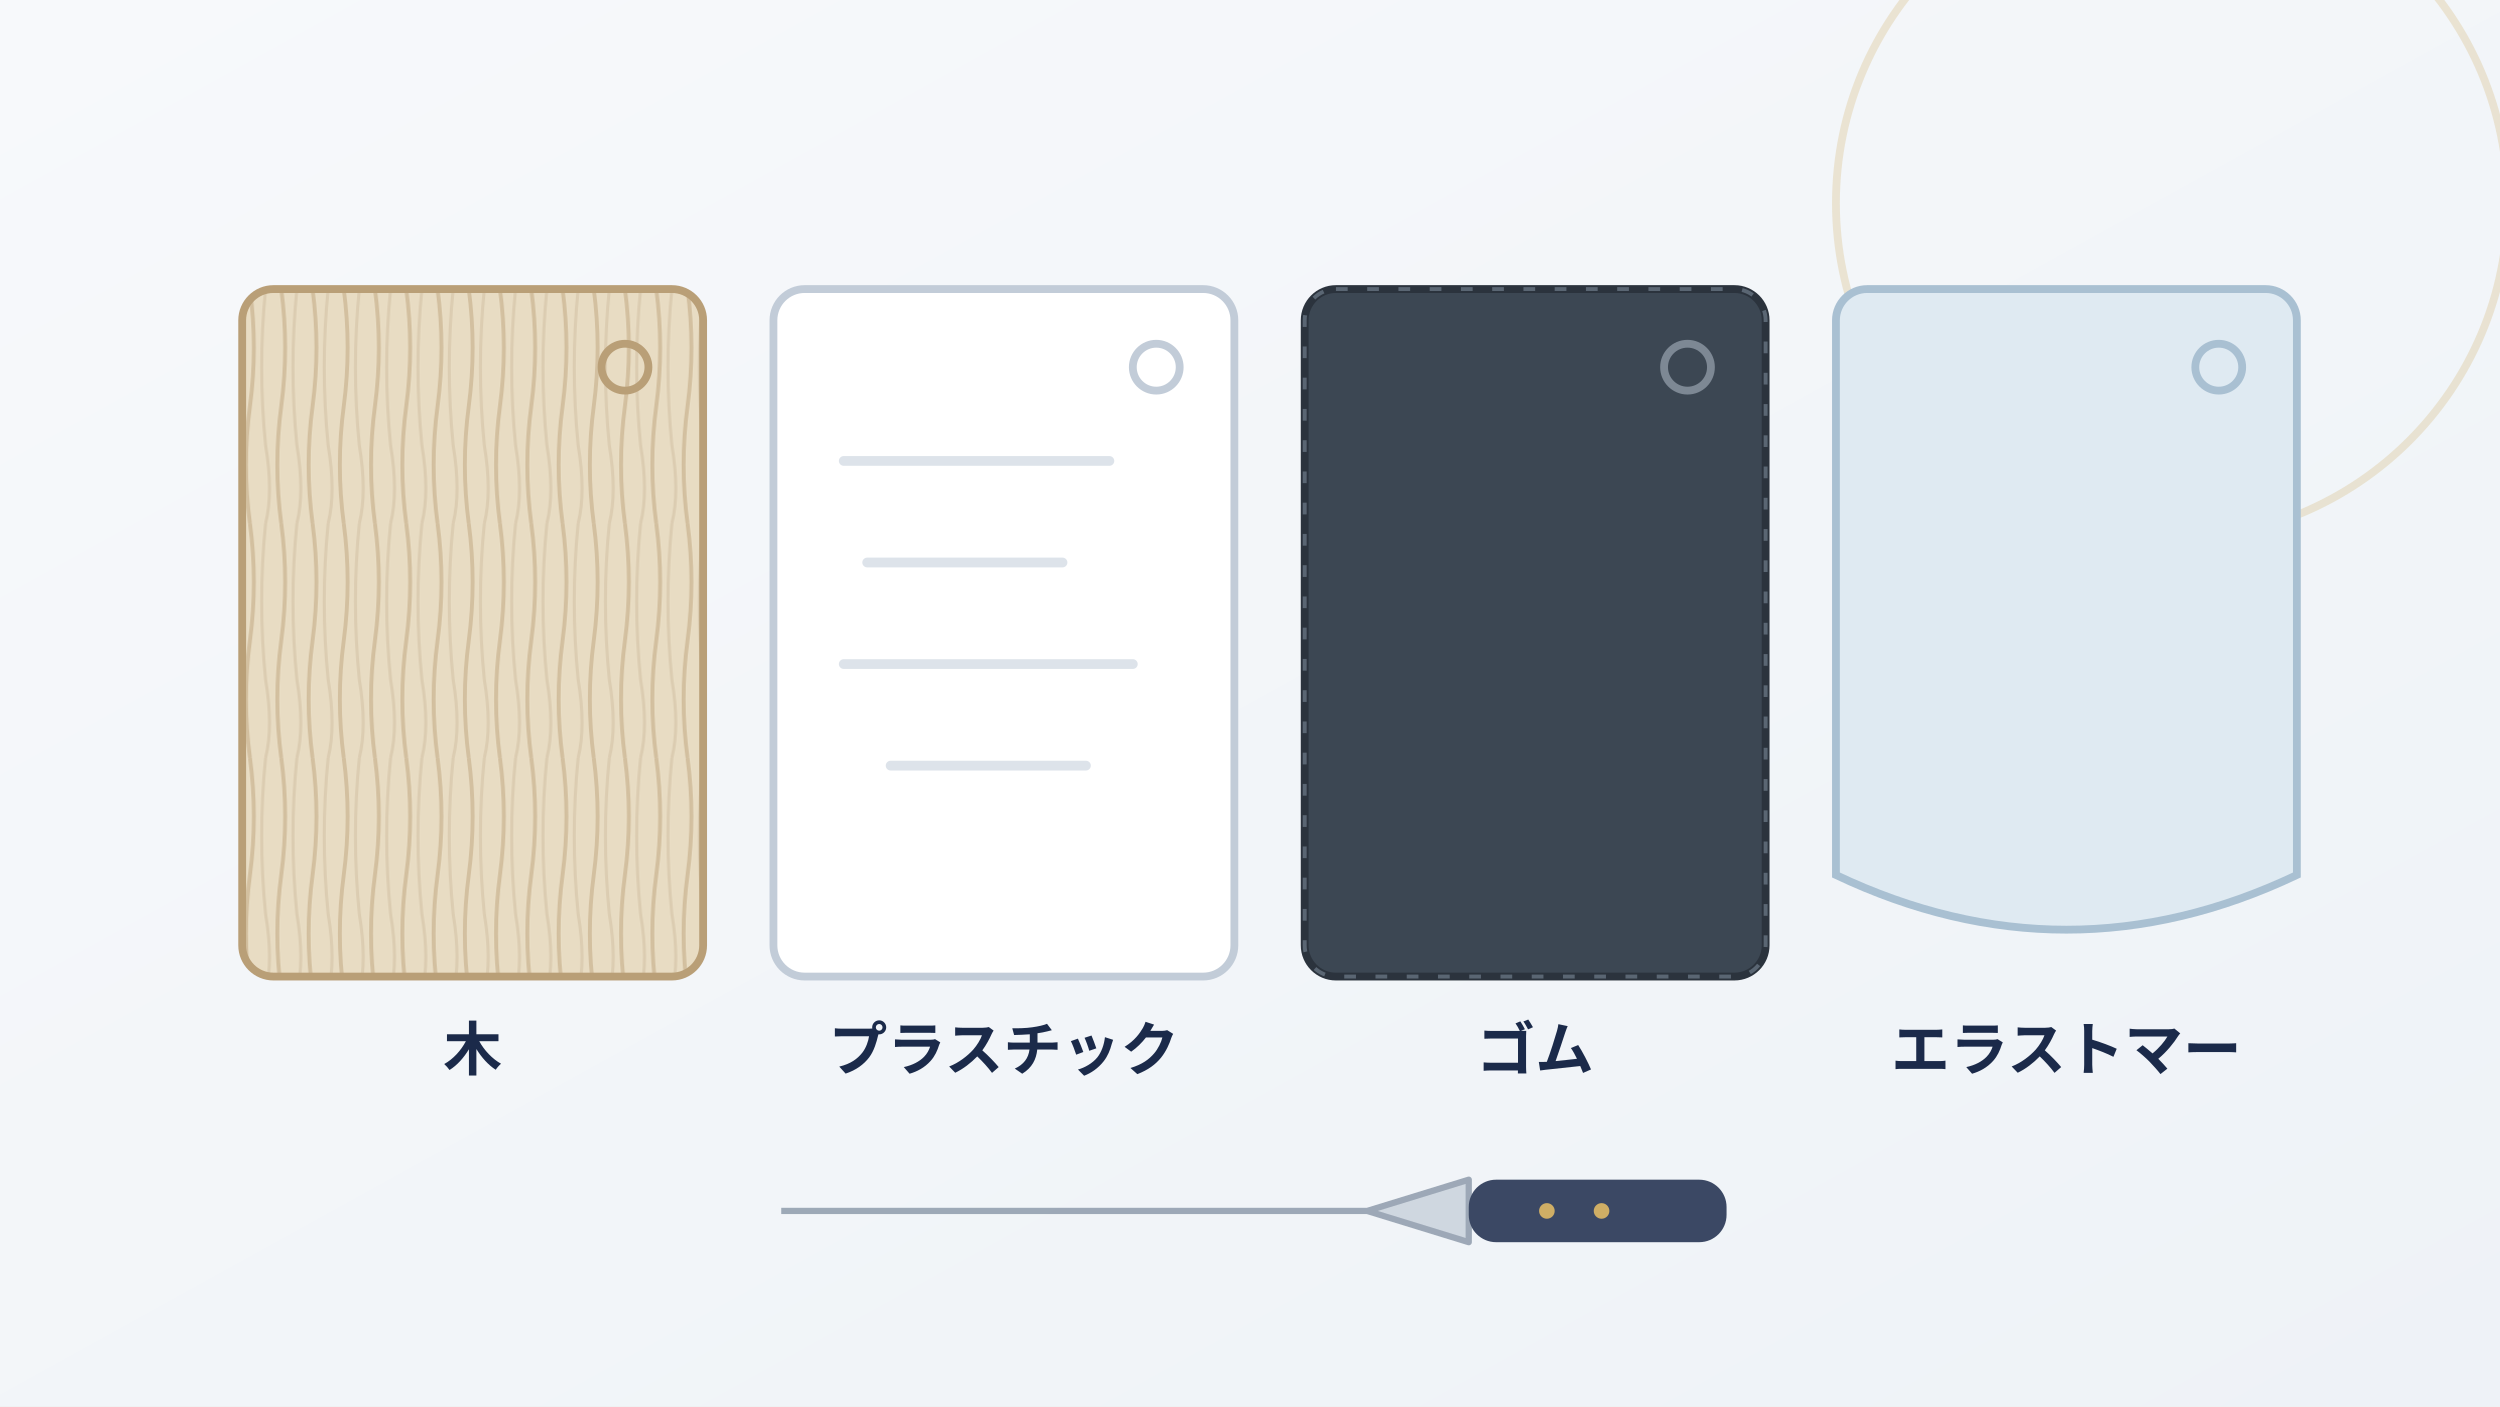
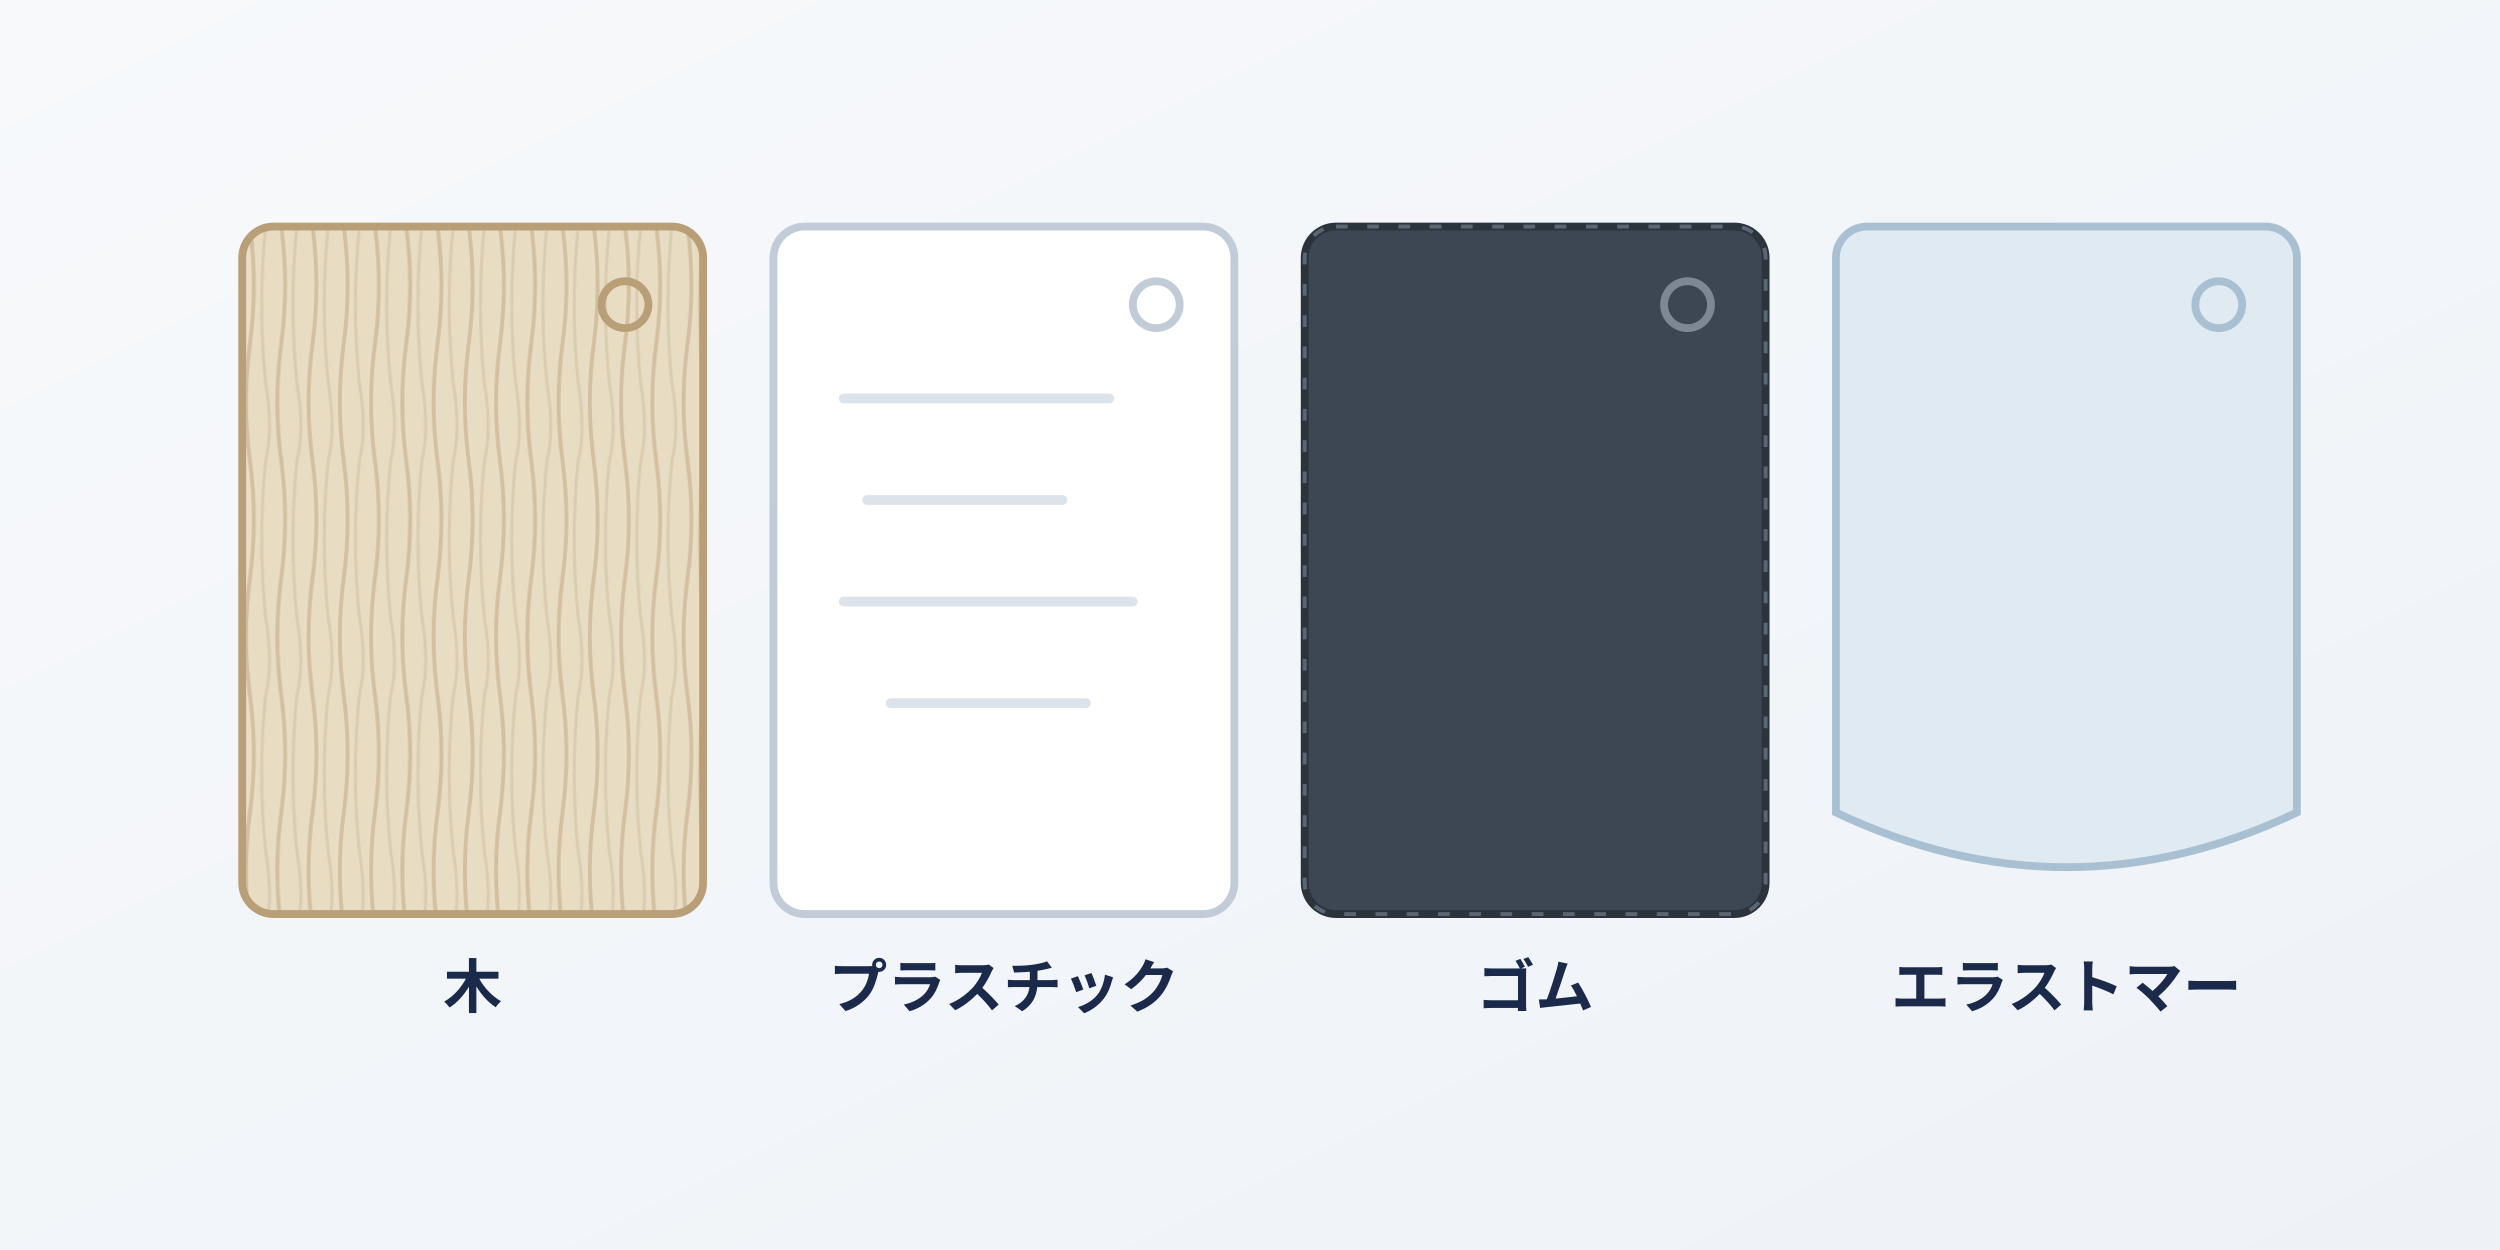
- <svg xmlns="http://www.w3.org/2000/svg" viewBox="0 0 640 360" width="640" height="360" role="img" aria-label="4種類のまな板のイラスト">
+ <svg xmlns="http://www.w3.org/2000/svg" viewBox="0 0 640 320" width="640" height="320" role="img" aria-label="4種類のまな板のイラスト">
  <defs>
    <linearGradient id="bg" x1="0" y1="0" x2="1" y2="1">
      <stop offset="0" stop-color="#f7f9fb" />
      <stop offset="1" stop-color="#eef2f7" />
    </linearGradient>
    <pattern id="woodgrain" width="8" height="60" patternUnits="userSpaceOnUse">
      <rect width="8" height="60" fill="#e8dcc3" />
      <path d="M2 0 Q4 15 2 30 Q0 45 2 60" stroke="#d3c0a0" stroke-width="1" fill="none" />
      <path d="M6 0 Q4 20 6 40 Q8 52 6 60" stroke="#dccdb2" stroke-width="0.8" fill="none" />
    </pattern>
  </defs>
-   <rect width="640" height="360" fill="url(#bg)" />
-   <circle cx="556" cy="52" r="86" fill="none" stroke="#C9A24B" stroke-opacity=".22" stroke-width="2" />
-   <g transform="translate(62,74)">
+   <rect width="640" height="320" fill="url(#bg)" />
+   <g transform="translate(62,58)">
    <rect x="0" y="0" width="118" height="176" rx="8" fill="url(#woodgrain)" stroke="#b99f77" stroke-width="2" />
    <circle cx="98" cy="20" r="6" fill="none" stroke="#b99f77" stroke-width="2" />
    <text x="59" y="200" text-anchor="middle" font-family="-apple-system,'Hiragino Kaku Gothic ProN',sans-serif" font-size="15" font-weight="700" fill="#1B2A4A">木</text>
  </g>
-   <g transform="translate(198,74)">
+   <g transform="translate(198,58)">
    <rect x="0" y="0" width="118" height="176" rx="8" fill="#ffffff" stroke="#c2ccd8" stroke-width="2" />
    <path d="M18 44 L86 44 M24 70 L74 70 M18 96 L92 96 M30 122 L80 122" stroke="#dde3ea" stroke-width="2.5" stroke-linecap="round" />
    <circle cx="98" cy="20" r="6" fill="none" stroke="#c2ccd8" stroke-width="2" />
    <text x="59" y="200" text-anchor="middle" font-family="-apple-system,'Hiragino Kaku Gothic ProN',sans-serif" font-size="15" font-weight="700" fill="#1B2A4A">プラスチック</text>
  </g>
-   <g transform="translate(334,74)">
+   <g transform="translate(334,58)">
    <rect x="0" y="0" width="118" height="176" rx="8" fill="#3c4753" stroke="#2b333d" stroke-width="2" />
    <rect x="0" y="0" width="118" height="176" rx="8" fill="none" stroke="#5a6673" stroke-width="1" stroke-dasharray="3 5" />
    <circle cx="98" cy="20" r="6" fill="none" stroke="#7d8894" stroke-width="2" />
    <text x="59" y="200" text-anchor="middle" font-family="-apple-system,'Hiragino Kaku Gothic ProN',sans-serif" font-size="15" font-weight="700" fill="#1B2A4A">ゴム</text>
  </g>
-   <g transform="translate(470,74)">
+   <g transform="translate(470,58)">
    <path d="M8 0 H110 A8 8 0 0 1 118 8 V150 Q59 178 0 150 V8 A8 8 0 0 1 8 0 Z" fill="#dfeaf2" stroke="#a9c0d2" stroke-width="2" />
    <circle cx="98" cy="20" r="6" fill="none" stroke="#a9c0d2" stroke-width="2" />
    <text x="59" y="200" text-anchor="middle" font-family="-apple-system,'Hiragino Kaku Gothic ProN',sans-serif" font-size="15" font-weight="700" fill="#1B2A4A">エラストマー</text>
  </g>
-   <g transform="translate(200,296)" opacity=".85">
-     <path d="M0 14 L150 14 L176 6 L176 22 L150 14" fill="#c9d2dc" stroke="#8e9bab" stroke-width="1.6" stroke-linejoin="round" />
-     <rect x="176" y="6" width="66" height="16" rx="7" fill="#1B2A4A" />
-     <circle cx="196" cy="14" r="2" fill="#C9A24B" />
-     <circle cx="210" cy="14" r="2" fill="#C9A24B" />
-   </g>
</svg>
